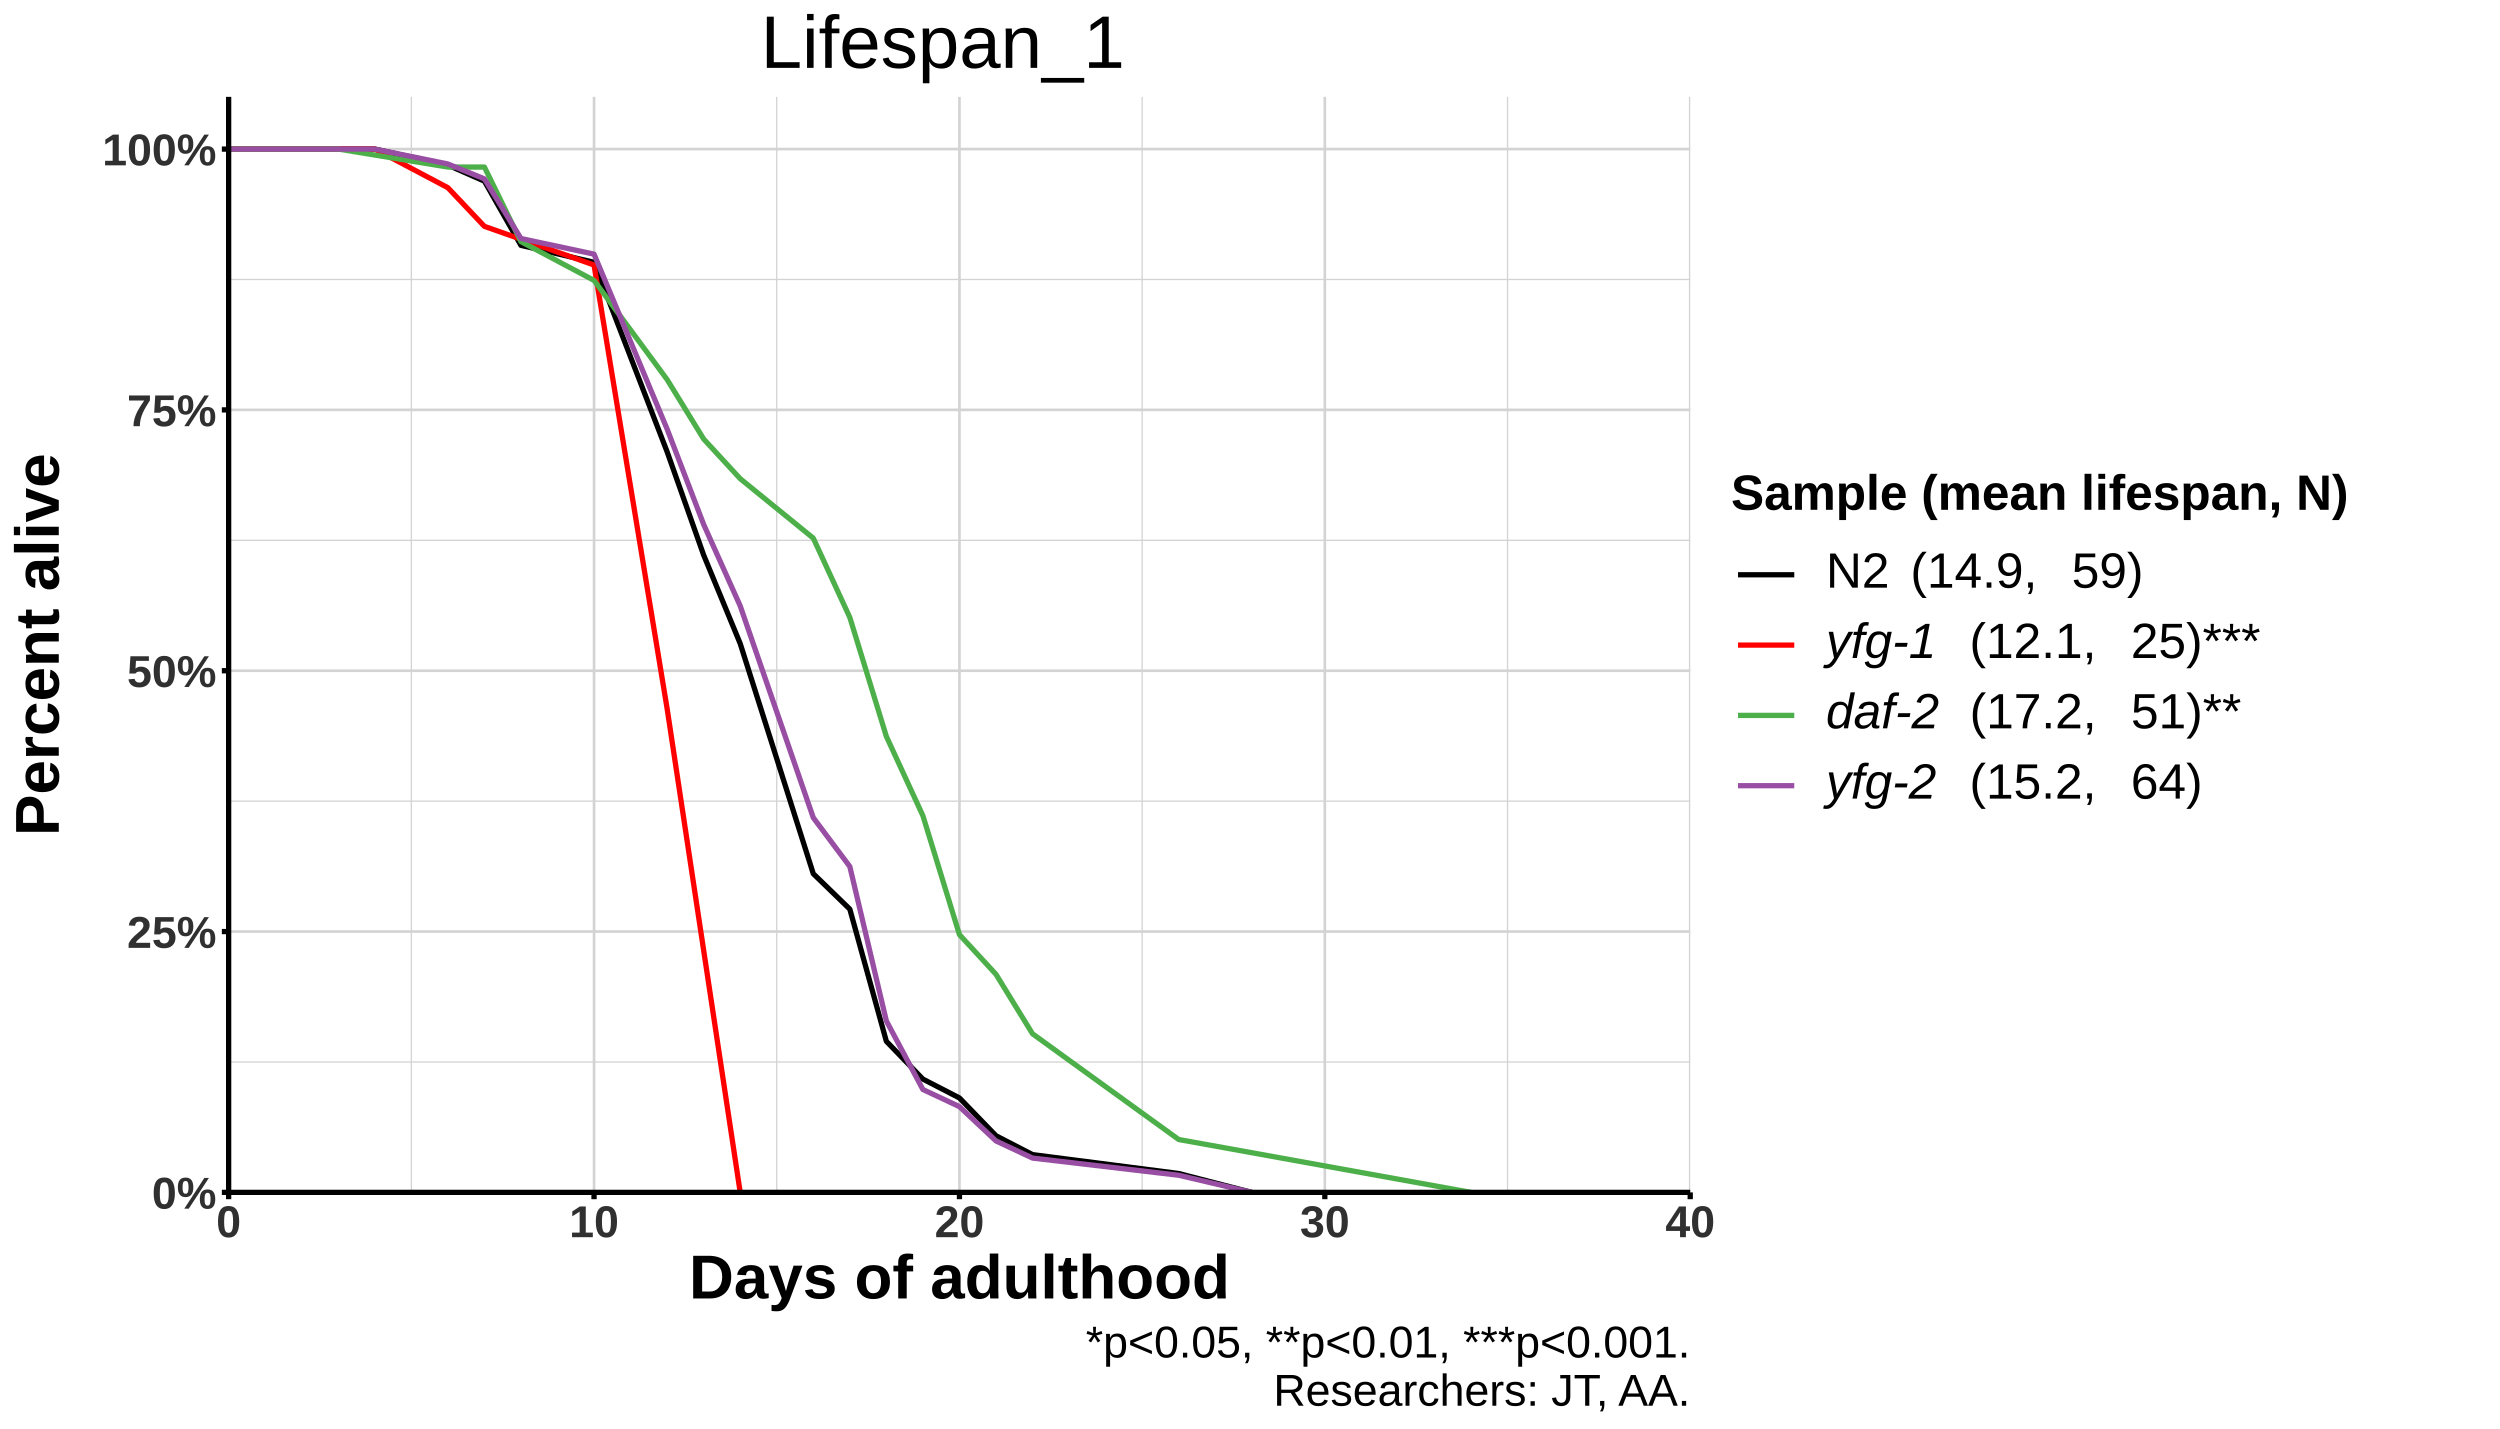
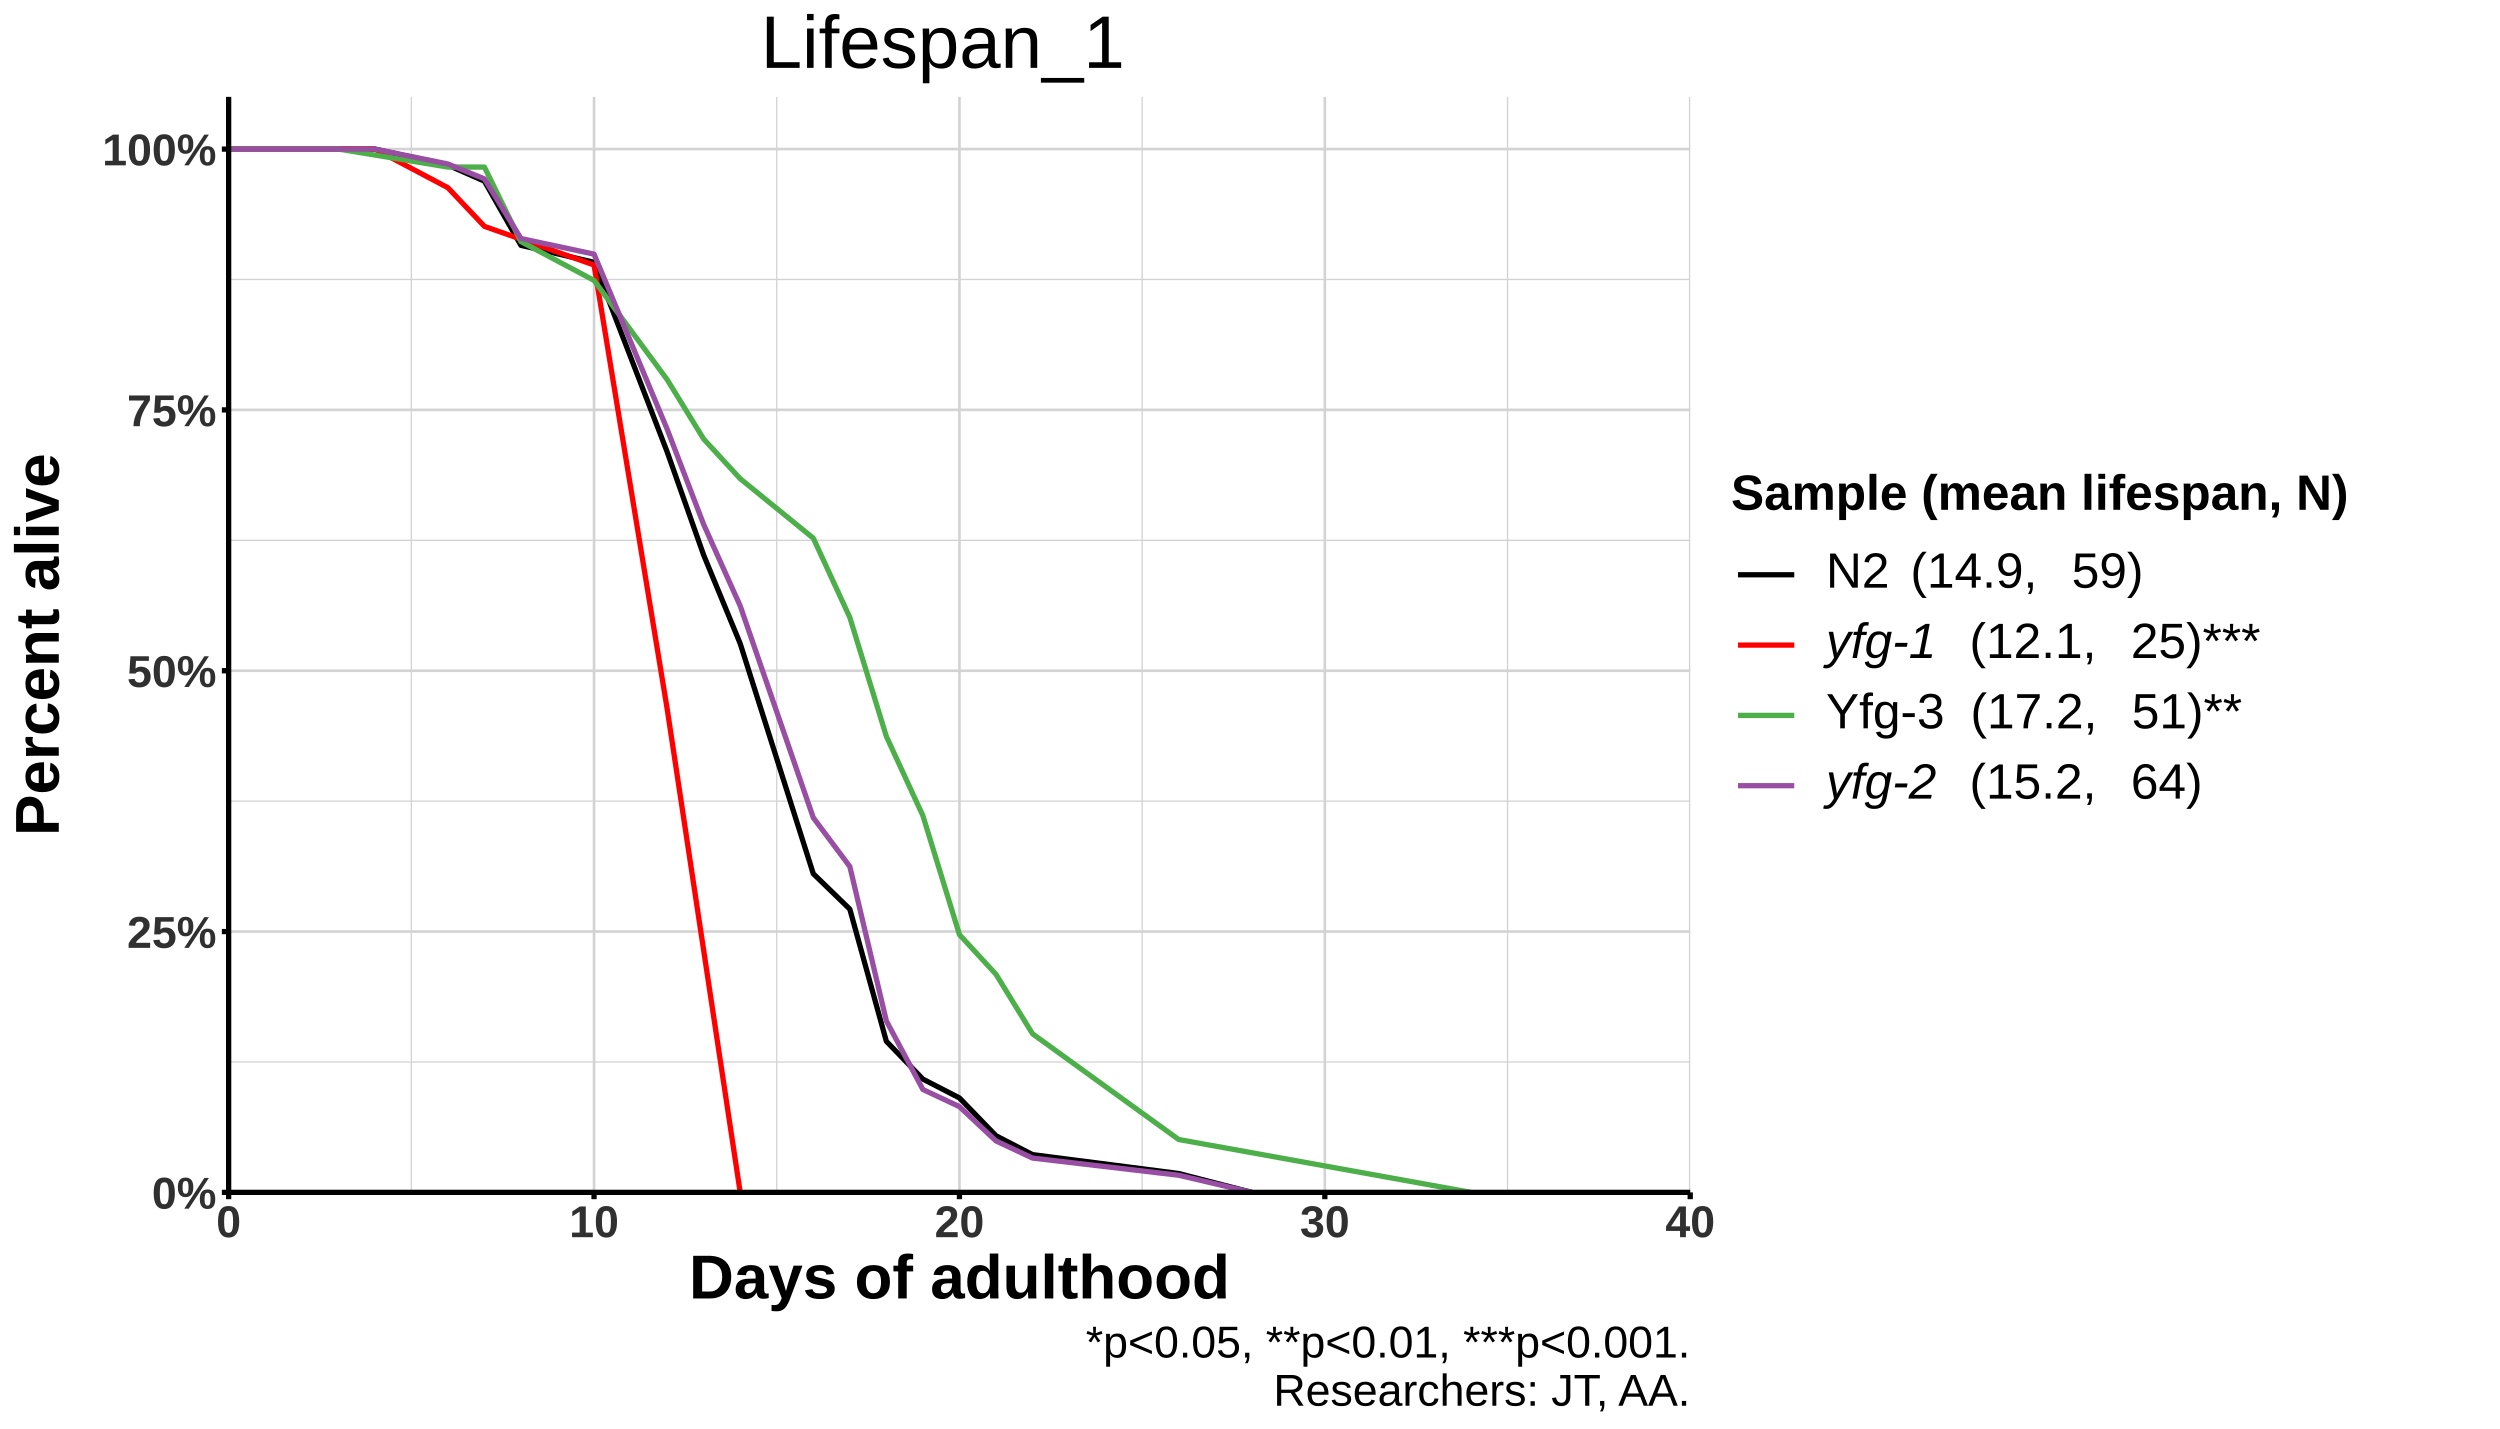
<svg xmlns="http://www.w3.org/2000/svg" class="svglite" width="1008.00pt" height="576.00pt" viewBox="0 0 1008.00 576.00">
  <defs>
    <style type="text/css">
    .svglite line, .svglite polyline, .svglite polygon, .svglite path, .svglite rect, .svglite circle {
      fill: none;
      stroke: #000000;
      stroke-linecap: round;
      stroke-linejoin: round;
      stroke-miterlimit: 10.00;
    }
    .svglite text {
      white-space: pre;
    }
  </style>
  </defs>
  <rect width="100%" height="100%" style="stroke: none; fill: #FFFFFF;" />
  <defs>
    <clipPath id="cpMC4wMHwxMDA4LjAwfDAuMDB8NTc2LjAw">
      <rect x="0.00" y="0.00" width="1008.00" height="576.00" />
    </clipPath>
  </defs>
  <g clip-path="url(#cpMC4wMHwxMDA4LjAwfDAuMDB8NTc2LjAw)">
    <rect x="0.00" y="0.00" width="1008.00" height="576.00" style="stroke-width: 1.07; stroke: #FFFFFF; fill: #FFFFFF;" />
  </g>
  <defs>
    <clipPath id="cpOTIuMTl8NjgxLjUwfDM5LjA3fDQ4MC43Nw==">
      <rect x="92.19" y="39.07" width="589.31" height="441.69" />
    </clipPath>
  </defs>
  <g clip-path="url(#cpOTIuMTl8NjgxLjUwfDM5LjA3fDQ4MC43Nw==)">
    <polyline points="92.19,428.19 681.50,428.19 " style="stroke-width: 0.53; stroke: #D3D3D3; stroke-linecap: butt;" />
    <polyline points="92.19,323.02 681.50,323.02 " style="stroke-width: 0.53; stroke: #D3D3D3; stroke-linecap: butt;" />
    <polyline points="92.19,217.86 681.50,217.86 " style="stroke-width: 0.53; stroke: #D3D3D3; stroke-linecap: butt;" />
    <polyline points="92.19,112.69 681.50,112.69 " style="stroke-width: 0.53; stroke: #D3D3D3; stroke-linecap: butt;" />
    <polyline points="165.86,480.77 165.86,39.07 " style="stroke-width: 0.53; stroke: #D3D3D3; stroke-linecap: butt;" />
    <polyline points="313.18,480.77 313.18,39.07 " style="stroke-width: 0.53; stroke: #D3D3D3; stroke-linecap: butt;" />
    <polyline points="460.51,480.77 460.51,39.07 " style="stroke-width: 0.53; stroke: #D3D3D3; stroke-linecap: butt;" />
    <polyline points="607.84,480.77 607.84,39.07 " style="stroke-width: 0.53; stroke: #D3D3D3; stroke-linecap: butt;" />
    <polyline points="92.19,480.77 681.50,480.77 " style="stroke-width: 1.07; stroke: #D3D3D3; stroke-linecap: butt;" />
    <polyline points="92.19,375.60 681.50,375.60 " style="stroke-width: 1.07; stroke: #D3D3D3; stroke-linecap: butt;" />
    <polyline points="92.19,270.44 681.50,270.44 " style="stroke-width: 1.07; stroke: #D3D3D3; stroke-linecap: butt;" />
    <polyline points="92.19,165.27 681.50,165.27 " style="stroke-width: 1.07; stroke: #D3D3D3; stroke-linecap: butt;" />
    <polyline points="92.19,60.11 681.50,60.11 " style="stroke-width: 1.07; stroke: #D3D3D3; stroke-linecap: butt;" />
    <polyline points="92.19,480.77 92.19,39.07 " style="stroke-width: 1.07; stroke: #D3D3D3; stroke-linecap: butt;" />
    <polyline points="239.52,480.77 239.52,39.07 " style="stroke-width: 1.07; stroke: #D3D3D3; stroke-linecap: butt;" />
    <polyline points="386.85,480.77 386.85,39.07 " style="stroke-width: 1.07; stroke: #D3D3D3; stroke-linecap: butt;" />
    <polyline points="534.17,480.77 534.17,39.07 " style="stroke-width: 1.07; stroke: #D3D3D3; stroke-linecap: butt;" />
    <polyline points="681.50,480.77 681.50,39.07 " style="stroke-width: 1.07; stroke: #D3D3D3; stroke-linecap: butt;" />
    <polyline points="92.19,60.11 151.12,60.11 180.59,66.58 195.32,73.05 210.05,98.94 239.52,105.76 268.98,182.15 283.72,223.82 298.45,259.50 327.92,352.29 342.65,366.57 357.38,419.86 372.11,435.09 386.85,442.70 401.58,457.93 416.31,465.54 475.24,473.16 504.71,480.77 " style="stroke-width: 2.13; stroke-linecap: butt;" />
    <polyline points="92.19,60.11 151.12,60.11 180.59,75.69 195.32,91.27 239.52,106.85 268.98,285.68 283.72,383.22 298.45,480.77 " style="stroke-width: 2.13; stroke: #FF0000; stroke-linecap: butt;" />
    <polyline points="92.19,60.11 136.39,60.11 180.59,67.36 195.32,67.36 210.05,97.43 239.52,113.07 268.98,153.04 283.72,177.02 298.45,193.01 327.92,216.99 342.65,248.96 357.38,296.92 372.11,328.89 386.85,376.86 401.58,392.84 416.31,416.82 431.04,427.48 445.78,438.14 460.51,448.80 475.24,459.45 593.10,480.77 " style="stroke-width: 2.13; stroke: #4DAF4A; stroke-linecap: butt;" />
    <polyline points="92.19,60.11 151.12,60.11 180.59,66.12 195.32,72.13 210.05,96.16 239.52,102.47 268.98,173.00 283.72,211.47 298.45,244.31 327.92,329.70 342.65,349.40 357.38,411.63 372.11,439.29 386.85,446.20 401.58,460.03 416.31,466.94 475.24,473.86 504.71,480.77 " style="stroke-width: 2.13; stroke: #984EA3; stroke-linecap: butt;" />
  </g>
  <g clip-path="url(#cpMC4wMHwxMDA4LjAwfDAuMDB8NTc2LjAw)">
    <polyline points="92.19,480.77 92.19,39.07 " style="stroke-width: 2.13; stroke-linecap: butt;" />
    <text x="87.26" y="487.33" text-anchor="end" style="font-size: 18.00px; font-weight: bold;fill: #303030; font-family: &quot;Arial&quot;;">0%</text>
    <text x="87.26" y="382.17" text-anchor="end" style="font-size: 18.00px; font-weight: bold;fill: #303030; font-family: &quot;Arial&quot;;">25%</text>
    <text x="87.26" y="277.00" text-anchor="end" style="font-size: 18.00px; font-weight: bold;fill: #303030; font-family: &quot;Arial&quot;;">50%</text>
    <text x="87.26" y="171.84" text-anchor="end" style="font-size: 18.00px; font-weight: bold;fill: #303030; font-family: &quot;Arial&quot;;">75%</text>
    <text x="87.26" y="66.67" text-anchor="end" style="font-size: 18.00px; font-weight: bold;fill: #303030; font-family: &quot;Arial&quot;;">100%</text>
    <polyline points="89.45,480.77 92.19,480.77 " style="stroke-width: 2.13; stroke-linecap: butt;" />
    <polyline points="89.45,375.60 92.19,375.60 " style="stroke-width: 2.13; stroke-linecap: butt;" />
    <polyline points="89.45,270.44 92.19,270.44 " style="stroke-width: 2.13; stroke-linecap: butt;" />
    <polyline points="89.45,165.27 92.19,165.27 " style="stroke-width: 2.13; stroke-linecap: butt;" />
    <polyline points="89.45,60.11 92.19,60.11 " style="stroke-width: 2.13; stroke-linecap: butt;" />
    <polyline points="92.19,480.77 681.50,480.77 " style="stroke-width: 2.13; stroke-linecap: butt;" />
    <polyline points="92.19,483.51 92.19,480.77 " style="stroke-width: 2.13; stroke-linecap: butt;" />
    <polyline points="239.52,483.51 239.52,480.77 " style="stroke-width: 2.13; stroke-linecap: butt;" />
    <polyline points="386.85,483.51 386.85,480.77 " style="stroke-width: 2.13; stroke-linecap: butt;" />
    <polyline points="534.17,483.51 534.17,480.77 " style="stroke-width: 2.13; stroke-linecap: butt;" />
    <polyline points="681.50,483.51 681.50,480.77 " style="stroke-width: 2.13; stroke-linecap: butt;" />
    <text x="92.19" y="498.83" text-anchor="middle" style="font-size: 18.00px; font-weight: bold;fill: #303030; font-family: &quot;Arial&quot;;">0</text>
    <text x="239.52" y="498.83" text-anchor="middle" style="font-size: 18.00px; font-weight: bold;fill: #303030; font-family: &quot;Arial&quot;;">10</text>
    <text x="386.85" y="498.83" text-anchor="middle" style="font-size: 18.00px; font-weight: bold;fill: #303030; font-family: &quot;Arial&quot;;">20</text>
    <text x="534.17" y="498.83" text-anchor="middle" style="font-size: 18.00px; font-weight: bold;fill: #303030; font-family: &quot;Arial&quot;;">30</text>
    <text x="681.50" y="498.83" text-anchor="middle" style="font-size: 18.00px; font-weight: bold;fill: #303030; font-family: &quot;Arial&quot;;">40</text>
    <text x="386.85" y="523.53" text-anchor="middle" style="font-size: 25.00px; font-weight: bold; font-family: &quot;Arial&quot;;">Days of adulthood</text>
    <text transform="translate(23.70,259.92) rotate(-90)" text-anchor="middle" style="font-size: 25.00px; font-weight: bold; font-family: &quot;Arial&quot;;">Percent alive</text>
    <text x="697.94" y="205.54" style="font-size: 20.00px; font-weight: bold; font-family: &quot;Arial&quot;;">Sample (mean lifespan, N)</text>
    <rect x="697.94" y="217.58" width="28.35" height="28.35" style="stroke-width: 1.07; stroke: none;" />
    <line x1="700.77" y1="231.75" x2="723.45" y2="231.75" style="stroke-width: 2.13; stroke-linecap: butt;" />
    <rect x="697.94" y="245.93" width="28.35" height="28.35" style="stroke-width: 1.07; stroke: none;" />
    <line x1="700.77" y1="260.10" x2="723.45" y2="260.10" style="stroke-width: 2.13; stroke: #FF0000; stroke-linecap: butt;" />
    <rect x="697.94" y="274.27" width="28.35" height="28.35" style="stroke-width: 1.07; stroke: none;" />
    <line x1="700.77" y1="288.45" x2="723.45" y2="288.45" style="stroke-width: 2.13; stroke: #4DAF4A; stroke-linecap: butt;" />
    <rect x="697.94" y="302.62" width="28.35" height="28.35" style="stroke-width: 1.07; stroke: none;" />
    <line x1="700.77" y1="316.79" x2="723.45" y2="316.79" style="stroke-width: 2.13; stroke: #984EA3; stroke-linecap: butt;" />
    <text x="736.25" y="236.96" style="font-size: 20.00px; font-family: &quot;Arial&quot;;">N2</text>
    <text x="770.29" y="236.96" style="font-size: 20.00px; font-family: &quot;Arial&quot;;">(14.9,</text>
    <text x="835.33" y="236.96" style="font-size: 20.00px; font-family: &quot;Arial&quot;;">59)</text>
    <text x="736.25" y="265.31" style="font-size: 20.00px; font-style: italic; font-family: &quot;Arial&quot;;">yfg-1</text>
    <text x="794.11" y="265.31" style="font-size: 20.00px; font-family: &quot;Arial&quot;;">(12.1,</text>
    <text x="859.16" y="265.31" style="font-size: 20.00px; font-family: &quot;Arial&quot;;">25)***</text>
-     <text x="736.25" y="293.66" style="font-size: 20.00px; font-style: italic; font-family: &quot;Arial&quot;;">daf-2</text>
-     <text x="794.18" y="293.66" style="font-size: 20.00px; font-family: &quot;Arial&quot;;">(17.2,</text>
-     <text x="859.22" y="293.66" style="font-size: 20.00px; font-family: &quot;Arial&quot;;">51)**</text>
+     <text x="736.25" y="293.66" style="font-size: 20.00px; font-family: &quot;Arial&quot;;">Yfg-3</text>
+     <text x="794.50" y="293.66" style="font-size: 20.00px; font-family: &quot;Arial&quot;;">(17.2,</text>
+     <text x="859.54" y="293.66" style="font-size: 20.00px; font-family: &quot;Arial&quot;;">51)**</text>
    <text x="736.25" y="322.00" style="font-size: 20.00px; font-style: italic; font-family: &quot;Arial&quot;;">yfg-2</text>
    <text x="794.11" y="322.00" style="font-size: 20.00px; font-family: &quot;Arial&quot;;">(15.2,</text>
    <text x="859.16" y="322.00" style="font-size: 20.00px; font-family: &quot;Arial&quot;;">64)</text>
    <text x="306.72" y="27.35" style="font-size: 30.00px; font-family: &quot;Arial&quot;;">Lifespan_1</text>
    <text x="681.50" y="547.34" text-anchor="end" style="font-size: 18.00px; font-family: &quot;Arial&quot;;">*p&lt;0.05, **p&lt;0.01, ***p&lt;0.001.</text>
    <text x="681.50" y="566.78" text-anchor="end" style="font-size: 18.00px; font-family: &quot;Arial&quot;;">Researchers: JT, AA.</text>
  </g>
</svg>
